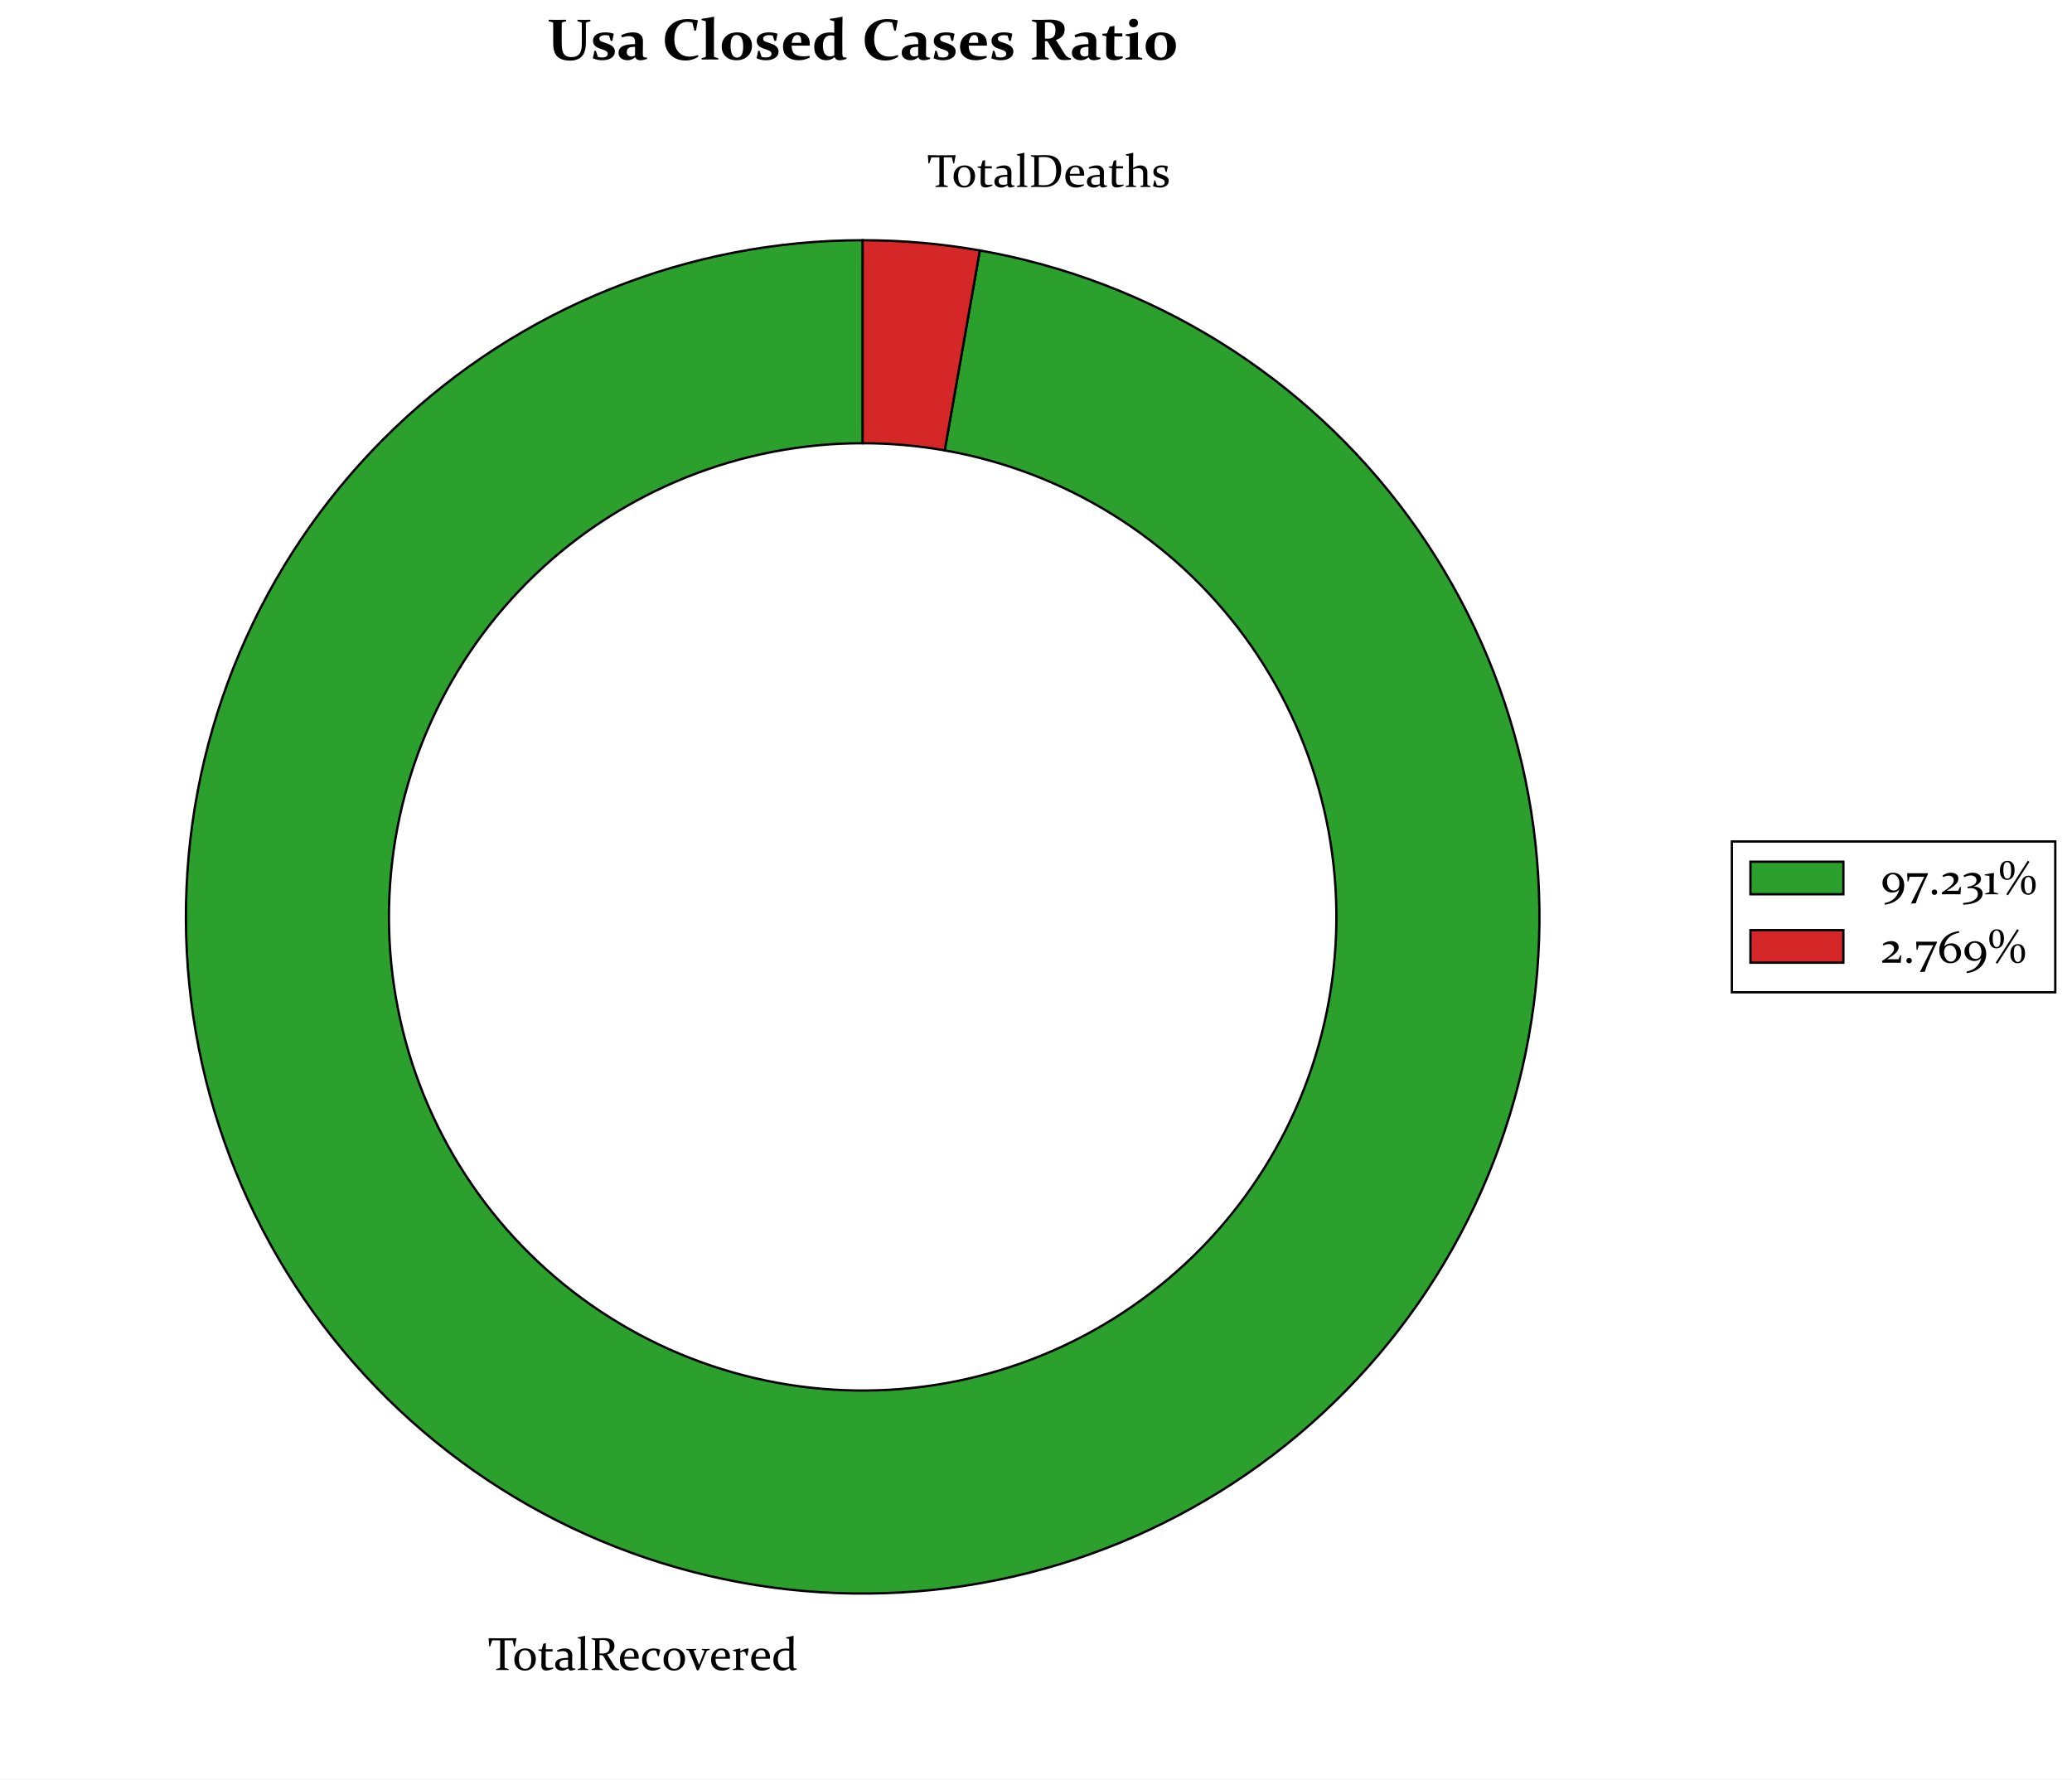
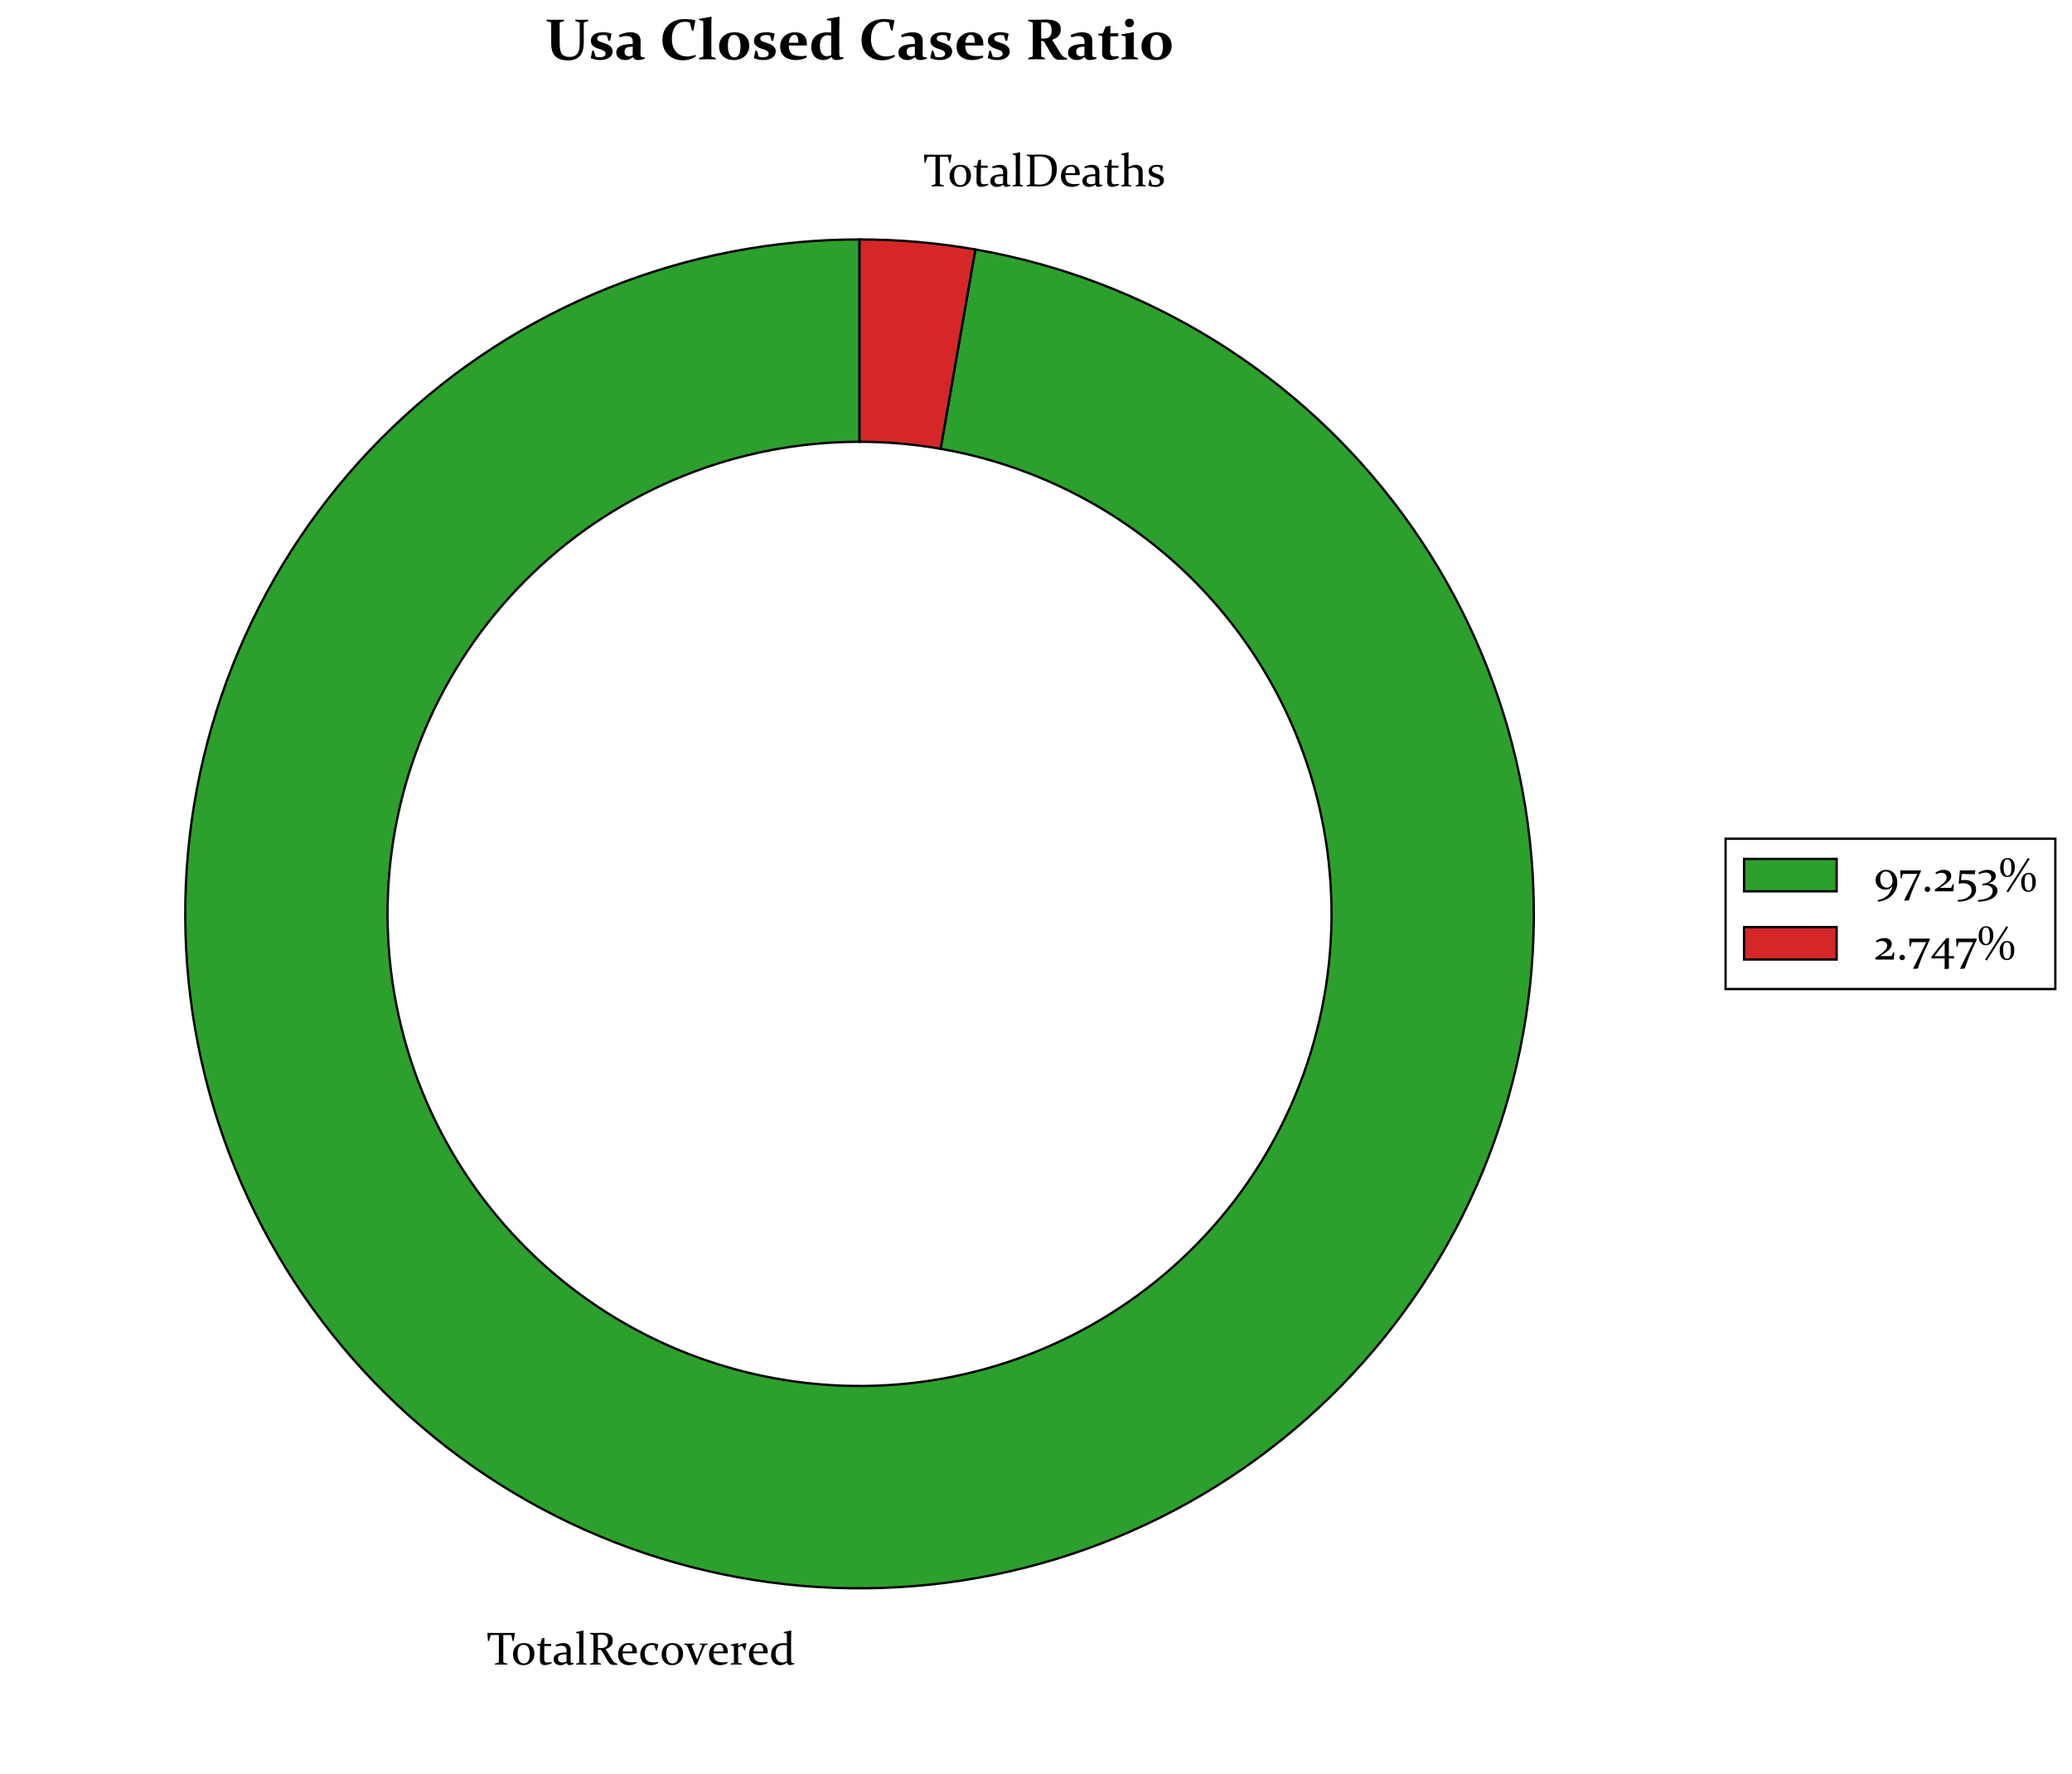
- <svg xmlns="http://www.w3.org/2000/svg" xmlns:xlink="http://www.w3.org/1999/xlink" height="766.08pt" version="1.1" viewBox="0 0 891.904 766.08" width="891.904pt">
+ <svg xmlns="http://www.w3.org/2000/svg" xmlns:xlink="http://www.w3.org/1999/xlink" height="766.08pt" version="1.1" viewBox="0 0 895.157 766.08" width="895.157pt">
  <defs>
    <style type="text/css">*{stroke-linecap:butt;stroke-linejoin:round;}</style>
  </defs>
  <g id="figure_1">
    <g id="patch_1">
-       <path d="M 0 766.08  L 891.904 766.08  L 891.904 0  L 0 0  z " style="fill:#ffffff;" />
+       <path d="M 0 766.08  L 895.157 766.08  L 895.157 0  L 0 0  z " style="fill:#ffffff;" />
    </g>
    <g id="axes_1">
      <g id="patch_2">
-         <path d="M 371.343 103.423  C 334.154 103.423 297.306 110.544 262.795 124.402  C 228.284 138.259 196.744 158.597 169.881 184.316  C 143.019 210.034 121.328 240.661 105.983 274.536  C 90.638 308.412 81.921 344.915 80.304 382.069  C 78.687 419.223 84.199 456.345 96.542 491.426  C 108.886 526.507 127.833 558.902 152.359 586.858  C 176.886 614.813 206.539 637.815 239.716 654.619  C 272.892 671.422 308.982 681.718 346.03 684.95  C 383.079 688.181 420.406 684.288 455.99 673.482  C 491.575 662.676 524.763 645.155 553.759 621.868  C 582.754 598.581 607.024 569.955 625.254 537.541  C 643.485 505.127 655.34 469.519 660.18 432.646  C 665.019 395.773 662.753 358.312 653.505 322.292  C 644.257 286.271 628.196 252.352 606.191 222.371  C 584.187 192.39 556.644 166.899 525.053 147.276  C 493.462 127.653 458.404 114.26 421.776 107.822  L 406.646 193.897  C 432.286 198.403 456.826 207.778 478.94 221.514  C 501.054 235.25 520.334 253.094 535.737 274.081  C 551.14 295.067 562.382 318.811 568.856 344.025  C 575.33 369.24 576.916 395.462 573.529 421.274  C 570.141 447.085 561.842 472.01 549.081 494.7  C 536.32 517.39 519.331 537.428 499.034 553.729  C 478.737 570.03 455.505 582.294 430.596 589.859  C 405.687 597.423 379.558 600.148 353.624 597.886  C 327.69 595.624 302.427 588.417 279.204 576.654  C 255.98 564.892 235.223 548.79 218.054 529.222  C 200.886 509.653 187.623 486.976 178.983 462.42  C 170.342 437.863 166.484 411.877 167.616 385.869  C 168.748 359.862 174.85 334.31 185.591 310.597  C 196.332 286.884 211.516 265.445 230.32 247.442  C 249.123 229.439 271.202 215.202 295.359 205.502  C 319.517 195.802 345.31 190.817 371.343 190.817  L 371.343 103.423  z " style="fill:#2ca02c;stroke:#000000;stroke-linejoin:miter;" />
+         <path d="M 371.343 103.423  C 334.145 103.423 297.289 110.548 262.771 124.411  C 228.253 138.275 196.708 158.622 169.844 184.352  C 142.98 210.081 121.29 240.719 105.951 274.607  C 90.612 308.495 81.904 345.009 80.3 382.173  C 78.695 419.336 84.224 456.465 96.586 491.549  C 108.947 526.632 127.915 559.026 152.462 586.975  C 177.009 614.924 206.683 637.914 239.878 654.701  C 273.073 671.487 309.177 681.762 346.237 684.968  C 383.296 688.173 420.629 684.251 456.213 673.414  C 491.798 662.577 524.979 645.024 553.961 621.706  C 582.942 598.387 607.191 569.732 625.394 537.292  C 643.597 504.852 655.419 469.224 660.22 432.338  C 665.021 395.451 662.713 357.984 653.421 321.965  C 644.129 285.946 628.023 252.039 605.976 222.078  C 583.929 192.118 556.347 166.656 524.722 147.071  C 493.098 127.486 458.013 114.138 421.368 107.75  L 406.36 193.846  C 432.012 198.318 456.571 207.661 478.709 221.371  C 500.846 235.08 520.153 252.904 535.586 273.876  C 551.019 294.848 562.293 318.584 568.798 343.797  C 575.302 369.01 576.918 395.237 573.557 421.057  C 570.196 446.878 561.921 471.818 549.179 494.526  C 536.437 517.234 519.462 537.292 499.175 553.615  C 478.888 569.938 455.661 582.225 430.752 589.811  C 405.843 597.397 379.71 600.143 353.769 597.899  C 327.827 595.654 302.554 588.462 279.317 576.712  C 256.081 564.961 235.309 548.868 218.126 529.303  C 200.944 509.739 187.666 487.064 179.013 462.505  C 170.359 437.947 166.49 411.956 167.613 385.942  C 168.736 359.928 174.831 334.368 185.569 310.646  C 196.306 286.925 211.489 265.478 230.293 247.467  C 249.098 229.457 271.18 215.214 295.343 205.509  C 319.505 195.805 345.304 190.817 371.343 190.817  L 371.343 103.423  z " style="fill:#2ca02c;stroke:#000000;stroke-linejoin:miter;" />
      </g>
      <g id="patch_3">
-         <path d="M 421.776 107.822  C 413.454 106.359 405.073 105.259 396.655 104.525  C 388.238 103.791 379.792 103.423 371.343 103.423  L 371.343 190.817  C 377.257 190.817 383.169 191.075 389.062 191.589  C 394.954 192.103 400.821 192.873 406.646 193.897  L 421.776 107.822  z " style="fill:#d62728;stroke:#000000;stroke-linejoin:miter;" />
+         <path d="M 421.368 107.75  C 413.112 106.311 404.798 105.229 396.449 104.507  C 388.099 103.785 379.723 103.423 371.343 103.423  L 371.343 190.817  C 377.209 190.817 383.072 191.07 388.917 191.576  C 394.761 192.082 400.581 192.839 406.36 193.846  L 421.368 107.75  z " style="fill:#d62728;stroke:#000000;stroke-linejoin:miter;" />
      </g>
      <g id="matplotlib.axis_1" />
      <g id="matplotlib.axis_2" />
      <g id="text_1">
-         <g transform="translate(210.1177 718.9553)scale(0.2 -0.2)">
+         <g transform="translate(210.3451 718.975)scale(0.2 -0.2)">
          <defs>
            <path d="M 30.766 0  Q 24.75 0 17.484 -0.141  L 17.281 1.953  L 24.516 4.109  Q 25.734 4.438 25.781 5.609  Q 25.875 9.328 25.875 15.094  L 25.875 63.812  L 8.641 63.812  L 4.297 50.828  L 2.344 50.484  L 1.078 67.969  L 1.422 68.359  Q 13.422 68.172 24.422 68.172  L 37.453 68.172  Q 48.391 68.172 60.547 68.359  L 60.844 67.969  L 57.766 50.828  L 55.812 50.484  L 52.688 63.812  L 35.453 63.812  L 35.453 15.094  Q 35.453 9.328 35.547 5.609  Q 35.594 4.438 36.812 4.109  L 44.047 1.953  L 44.141 -0.141  Q 36.578 0 30.766 0  z " id="Constantia-84" />
            <path d="M 13.719 23.047  Q 13.719 13.922 17.141 8.172  Q 20.562 2.438 27.297 2.438  Q 33.594 2.438 36.891 7.484  Q 40.188 12.547 40.188 22.469  Q 40.188 31.781 36.719 37.156  Q 33.25 42.531 26.656 42.531  Q 20.406 42.531 17.062 37.688  Q 13.719 32.859 13.719 23.047  z M 50.141 23.484  Q 50.141 12.359 43.422 5.484  Q 36.719 -1.375 26.375 -1.375  Q 16.266 -1.375 10.031 5.094  Q 3.812 11.578 3.812 22.016  Q 3.812 32.766 10.328 39.578  Q 16.844 46.391 27.594 46.391  Q 37.75 46.391 43.938 40.109  Q 50.141 33.844 50.141 23.484  z " id="Constantia-111" />
            <path d="M 17.484 39.938  Q 17.188 23.438 17.188 13.328  Q 17.188 8.25 18.703 6.312  Q 20.219 4.391 24.469 4.391  Q 27.828 4.391 33.25 5.281  L 33.547 3.078  Q 25.094 -1.172 18.453 -1.172  Q 13.141 -1.172 10.547 1.688  Q 7.953 4.547 7.953 10.297  Q 7.953 19.781 8.297 40.234  L 1.562 41.891  L 1.266 43.891  L 8.797 44.531  L 12.156 56.344  Q 14.891 57.078 17.141 57.766  L 17.625 57.422  Q 17.484 51.516 17.484 46.391  L 17.484 44.578  L 32.172 44.578  L 32.172 39.938  z " id="Constantia-116" />
            <path d="M 30.125 22.125  Q 19.438 22.125 15.531 20.016  Q 11.625 17.922 11.625 12.938  Q 11.625 8.297 14.203 6.359  Q 16.797 4.438 21.234 4.438  Q 26.266 4.438 30.031 6.156  z M 6.453 42.234  Q 15.969 46.391 23.297 46.391  Q 30.766 46.391 34.938 42.484  Q 39.109 38.578 39.062 31.203  L 38.812 10.891  Q 38.766 8.406 38.938 6.891  Q 39.109 5.375 39.812 4.562  Q 40.531 3.766 41.938 3.438  Q 43.359 3.125 45.75 3.078  L 46 1.172  Q 43.891 0.344 40.859 -0.484  Q 37.844 -1.312 36.766 -1.312  Q 32.031 -1.312 30.281 3.562  Q 23.438 -1.375 17.391 -1.375  Q 10.594 -1.375 6.469 1.969  Q 2.344 5.328 2.344 11.422  Q 2.344 18.953 9.047 22.516  Q 15.766 26.078 30.125 26.078  L 30.172 29.891  Q 30.219 35.359 27.391 37.984  Q 24.562 40.625 18.703 40.625  Q 14.266 40.625 7.562 38.969  z " id="Constantia-97" />
            <path d="M 2.734 68.5  L 2.484 70.125  Q 11.141 71.781 18.406 73.578  L 18.844 73.188  Q 18.562 65.234 18.562 51.078  L 18.562 19.281  Q 18.562 10.547 18.656 5.219  Q 18.797 3.812 20.016 3.469  L 25.344 1.859  L 25.484 -0.141  Q 18.891 0 14.109 0  Q 9.328 0 2.781 -0.141  L 2.594 1.859  L 8.109 3.469  Q 9.328 3.859 9.422 5.031  Q 9.516 10.547 9.516 17.328  L 9.516 37.406  Q 9.516 55.562 9.328 66.547  z " id="Constantia-108" />
            <path d="M 21.781 14.984  Q 21.781 12.062 21.797 9.719  Q 21.828 7.375 21.875 5.469  Q 21.922 3.953 23.141 3.562  L 28.562 1.953  L 28.719 -0.141  Q 22.906 0 17.094 0  Q 11.188 0 4.984 -0.141  L 4.781 1.953  L 10.797 3.766  Q 12.016 4.109 12.109 5.281  Q 12.156 7.234 12.172 9.641  Q 12.203 12.062 12.203 14.984  L 12.203 54.594  Q 12.203 57.078 12.172 59.078  Q 12.156 61.078 12.109 62.703  Q 12.062 63.969 10.938 64.359  L 4.891 66.266  L 4.781 68.359  Q 11.078 68.172 17.047 68.172  Q 18.219 68.172 20.016 68.234  Q 21.828 68.312 24.422 68.406  Q 27.047 68.5 28.797 68.547  Q 30.562 68.609 31.594 68.609  Q 42.719 68.609 48.281 64.406  Q 53.859 60.203 53.859 52.156  Q 53.859 44.875 50.047 40.359  Q 46.234 35.844 38.422 33.406  Q 41.5 28.719 44.094 24.344  Q 46.688 19.969 48.906 16.328  Q 51.125 12.703 52.969 9.906  Q 54.828 7.125 56.453 5.516  Q 57.281 4.688 58.109 4.078  Q 58.938 3.469 59.844 3.078  Q 60.75 2.688 61.75 2.391  Q 62.75 2.094 63.969 1.812  L 64.109 -0.344  Q 60.594 -0.781 58.203 -0.781  Q 56.203 -0.781 54.688 -0.688  Q 53.172 -0.594 52 -0.297  Q 50.828 0 49.875 0.453  Q 48.922 0.922 48 1.656  Q 46 3.172 44.062 6.031  Q 42.141 8.891 40.062 12.5  Q 37.984 16.109 35.734 20.188  Q 33.5 24.266 31 28.172  Q 30.281 29.344 29.766 30.031  Q 29.25 30.719 28.641 31.109  Q 28.031 31.5 27.219 31.641  Q 26.422 31.781 25.141 31.844  L 21.781 31.938  z M 21.781 35.594  Q 24.75 35.453 27.297 35.453  Q 35.75 35.453 39.672 39.031  Q 43.609 42.625 43.609 50.297  Q 43.609 57.719 39.844 61.125  Q 36.078 64.547 28.078 64.547  Q 26.703 64.547 25.141 64.453  Q 23.578 64.359 21.781 64.156  z " id="Constantia-82" />
            <path d="M 44.047 3.469  Q 39.891 0.875 35.5 -0.25  Q 31.109 -1.375 27.344 -1.375  Q 16.609 -1.375 10.203 4.75  Q 3.812 10.891 3.812 21.781  Q 3.812 32.625 9.938 39.5  Q 16.062 46.391 26.312 46.391  Q 34.906 46.391 39.688 41.234  Q 44.484 36.078 44.484 27  Q 44.484 25.641 44.344 24.219  L 13.375 24.219  Q 13.375 13.719 18.312 9.203  Q 23.25 4.688 33.734 4.688  Q 38.422 4.688 43.75 5.562  z M 34.766 28.266  L 34.766 29.734  Q 34.766 36.672 32.547 39.641  Q 30.328 42.625 25.922 42.625  Q 20.125 42.625 17.047 38.422  Q 13.969 34.234 13.578 28.266  z " id="Constantia-101" />
            <path d="M 42.969 3.469  Q 39.938 1.422 35.469 0.016  Q 31 -1.375 26.609 -1.375  Q 16.062 -1.375 9.906 4.797  Q 3.766 10.984 3.766 21.297  Q 3.766 32.469 10.734 39.422  Q 17.719 46.391 28.812 46.391  Q 35.984 46.391 42.719 43.453  Q 41.109 36.922 39.844 30.078  L 37.938 29.781  L 33.984 41.5  Q 31.734 42.281 28.906 42.281  Q 21.625 42.281 17.516 37.203  Q 13.422 32.125 13.422 23.781  Q 13.422 13.969 18.062 9.281  Q 22.703 4.594 32.766 4.594  Q 37.406 4.594 42.672 5.516  z " id="Constantia-99" />
            <path d="M -1.516 45.266  Q 4.641 45.125 9.422 45.125  Q 13.812 45.125 19.969 45.266  L 20.172 43.266  L 14.5 41.703  Q 18.5 30.328 23.781 17.531  Q 25.141 14.156 26.219 11.078  Q 27.297 14.156 28.719 17.484  Q 33.156 28.422 38.031 41.703  L 32.469 43.266  L 32.281 45.266  Q 36.234 45.125 40.531 45.125  Q 44.922 45.125 49.031 45.266  L 49.219 43.266  L 44.344 41.844  Q 43.219 41.453 42.438 39.938  Q 38.578 31 33.469 18.672  Q 28.375 6.344 25.781 -0.344  L 21.625 -0.781  Q 18.953 6.297 13.891 18.594  Q 8.844 30.906 5.219 39.703  Q 4.438 41.406 3.078 41.891  L -1.422 43.266  z " id="Constantia-118" />
            <path d="M 2.828 42.969  Q 10.984 44.531 18.312 46.391  L 18.797 46.047  L 18.797 40.328  Q 27.828 46.391 36.531 46.391  L 36.766 46.094  Q 35.359 38.812 33.984 31  L 32.031 30.672  Q 30.672 34.812 29.391 37.328  Q 28.125 39.844 25.391 39.844  Q 22.75 39.844 18.797 37.406  L 18.797 16.266  Q 18.797 8.641 18.891 5.375  Q 18.953 4.047 20.125 3.719  L 26.609 1.859  L 26.766 -0.141  Q 19.141 0 14.359 0  Q 9.578 0 3.031 -0.141  L 2.828 1.859  L 8.5 3.516  Q 9.672 3.906 9.719 5.031  Q 9.766 7.125 9.766 11.031  L 9.766 27.688  Q 9.766 35.641 9.578 39.547  L 3.078 41.312  z " id="Constantia-114" />
            <path d="M 37.938 41.016  Q 34.672 42.047 30.609 42.047  Q 22.219 42.047 17.812 37.281  Q 13.422 32.516 13.422 22.859  Q 13.422 14.5 17.328 9.5  Q 21.234 4.5 28.375 4.5  Q 32.953 4.5 37.938 7.031  z M 30.906 70.125  Q 39.594 71.781 46.828 73.578  L 47.266 73.188  Q 46.969 62.75 46.969 50.734  L 46.969 24.172  Q 46.969 17.438 47.016 10.844  Q 47.016 8.344 47.188 6.828  Q 47.359 5.328 48.047 4.516  Q 48.734 3.719 50.078 3.422  Q 51.422 3.125 53.859 3.078  L 54.109 1.172  Q 51.953 0.344 48.953 -0.484  Q 45.953 -1.312 44.875 -1.312  Q 39.938 -1.312 38.234 4.25  Q 30.672 -1.375 23.531 -1.375  Q 14.5 -1.375 9.109 5.047  Q 3.719 11.469 3.719 20.844  Q 3.719 32.953 10.891 39.594  Q 18.062 46.234 30.953 46.234  Q 34.078 46.234 37.938 45.562  Q 37.938 56.344 37.75 66.547  L 31.156 68.5  z " id="Constantia-100" />
          </defs>
          <use xlink:href="#Constantia-84" />
          <use x="52.578" xlink:href="#Constantia-111" />
          <use x="106.631" xlink:href="#Constantia-116" />
          <use x="141.934" xlink:href="#Constantia-97" />
          <use x="189.932" xlink:href="#Constantia-108" />
          <use x="218.008" xlink:href="#Constantia-82" />
          <use x="279.643" xlink:href="#Constantia-101" />
          <use x="327.543" xlink:href="#Constantia-99" />
          <use x="373.686" xlink:href="#Constantia-111" />
          <use x="427.738" xlink:href="#Constantia-118" />
          <use x="476.029" xlink:href="#Constantia-101" />
          <use x="523.93" xlink:href="#Constantia-114" />
          <use x="562.26" xlink:href="#Constantia-101" />
          <use x="610.16" xlink:href="#Constantia-100" />
        </g>
      </g>
      <g id="text_2">
-         <g transform="translate(399.1866 80.48802)scale(0.2 -0.2)">
+         <g transform="translate(398.9592 80.46826)scale(0.2 -0.2)">
          <defs>
            <path d="M 17.094 0  Q 11.188 0 4.984 -0.141  L 4.781 1.953  L 10.797 3.766  Q 12.062 4.156 12.109 5.281  Q 12.156 7.234 12.172 9.641  Q 12.203 12.062 12.203 14.984  L 12.203 54.594  Q 12.203 57.078 12.172 59.078  Q 12.156 61.078 12.109 62.703  Q 12.062 63.969 10.938 64.359  L 4.891 66.266  L 4.781 68.359  Q 11.078 68.172 17.047 68.172  Q 21.922 68.172 26.453 68.406  Q 31 68.656 35.797 68.656  Q 52.875 68.656 61.469 60.859  Q 70.062 53.078 70.062 37.75  Q 70.062 19.672 60.516 9.688  Q 50.984 -0.297 33.734 -0.297  Q 29 -0.297 25.281 -0.141  Q 21.578 0 17.094 0  z M 21.781 4.344  Q 24.656 3.953 27.406 3.828  Q 30.172 3.719 32.953 3.719  Q 45.844 3.719 52.578 11.297  Q 59.328 18.891 59.328 34.578  Q 59.328 49.812 52.922 57.156  Q 46.531 64.5 32.672 64.5  Q 30.469 64.5 27.797 64.406  Q 25.141 64.312 21.781 64.062  z " id="Constantia-68" />
            <path d="M 2.484 70.125  Q 10.453 71.688 18.406 73.578  L 18.844 73.188  Q 18.609 68.609 18.578 60.109  Q 18.562 51.609 18.562 40.922  Q 27.047 46.391 34.375 46.391  Q 41.156 46.391 45.156 42.594  Q 49.172 38.812 49.172 31.5  L 49.172 14.266  Q 49.172 8.641 49.266 5.219  Q 49.312 3.953 50.484 3.516  L 55.953 1.859  L 56.062 -0.141  Q 49.609 0 44.828 0  Q 40.047 0 34.188 -0.141  L 33.984 1.859  L 38.812 3.266  Q 39.984 3.656 40.094 4.781  Q 40.141 5.469 40.141 7.859  L 40.141 29.156  Q 40.141 35.156 37.25 37.766  Q 34.375 40.375 28.766 40.375  Q 23.922 40.375 18.562 38.031  L 18.562 16.109  Q 18.562 10.062 18.656 5.031  Q 18.703 3.656 19.875 3.328  L 24.953 1.859  L 25.047 -0.141  Q 18.891 0 14.109 0  Q 9.328 0 2.781 -0.141  L 2.594 1.859  L 8.109 3.469  Q 9.375 3.859 9.422 5.031  Q 9.516 9.719 9.516 17  L 9.516 37.406  Q 9.516 47.359 9.484 55.031  Q 9.469 62.703 9.328 66.547  L 2.734 68.5  z " id="Constantia-104" />
            <path d="M 27.875 41.453  Q 25.047 42.234 21.734 42.234  Q 17.141 42.234 14.328 40.453  Q 11.531 38.672 11.531 35.594  Q 11.531 32.625 13.359 30.906  Q 15.188 29.203 20.172 27.547  L 24.172 26.172  Q 30.906 23.875 34.047 20.922  Q 37.203 17.969 37.203 13.188  Q 37.203 6.391 31.922 2.5  Q 26.656 -1.375 18.609 -1.375  Q 11.188 -1.375 3.422 1.656  Q 5.078 8.016 6.109 14.062  L 8.016 14.359  L 11.531 3.859  Q 14.312 2.781 18.609 2.781  Q 23.141 2.781 25.844 4.641  Q 28.562 6.5 28.562 9.859  Q 28.562 12.984 26.734 14.797  Q 24.906 16.609 20.906 17.922  L 15.828 19.625  Q 9.234 21.828 6.719 24.922  Q 4.203 28.031 4.203 32.625  Q 4.203 39.016 9.062 42.703  Q 13.922 46.391 21.875 46.391  Q 29.297 46.391 35.359 44.234  Q 33.984 38.672 32.859 32.469  L 31 32.125  z " id="Constantia-115" />
          </defs>
          <use xlink:href="#Constantia-84" />
          <use x="52.578" xlink:href="#Constantia-111" />
          <use x="106.631" xlink:href="#Constantia-116" />
          <use x="141.934" xlink:href="#Constantia-97" />
          <use x="189.932" xlink:href="#Constantia-108" />
          <use x="218.008" xlink:href="#Constantia-68" />
          <use x="293.105" xlink:href="#Constantia-101" />
          <use x="341.006" xlink:href="#Constantia-97" />
          <use x="389.004" xlink:href="#Constantia-116" />
          <use x="424.307" xlink:href="#Constantia-104" />
          <use x="482.266" xlink:href="#Constantia-115" />
        </g>
      </g>
      <g id="text_3">
        <g transform="translate(235.5322 25.59453)scale(0.25 -0.25)">
          <defs>
            <path d="M 2.438 68.359  Q 9.234 68.172 17.484 68.172  Q 25.984 68.172 32.516 68.359  L 32.766 65.875  L 26.422 64.062  Q 25.25 63.766 25.141 62.594  Q 25.094 60.844 25.062 58.812  Q 25.047 56.781 25.047 54.438  L 25.047 27.547  Q 25.047 14.203 29.047 9.094  Q 33.062 4 42.047 4  Q 50.875 4 55.297 9.391  Q 59.719 14.797 59.719 26.906  L 59.719 54.438  Q 59.719 56.781 59.672 58.812  Q 59.625 60.844 59.578 62.594  Q 59.516 63.719 58.297 64.062  L 52.25 65.766  L 52.094 68.359  Q 58.594 68.172 63.328 68.172  Q 67.719 68.172 74.359 68.359  L 74.609 65.875  L 67.969 63.969  Q 66.797 63.625 66.75 62.359  Q 66.703 60.688 66.672 58.688  Q 66.656 56.688 66.656 54.25  L 66.656 29.438  Q 66.656 12.641 59.734 5.344  Q 52.828 -1.953 39.656 -1.953  Q 24.656 -1.953 17.531 5  Q 10.406 11.969 10.406 27.297  L 10.406 54.25  Q 10.406 56.688 10.375 58.688  Q 10.359 60.688 10.297 62.359  Q 10.25 63.625 9.125 63.969  L 2.594 65.875  z " id="Constantia-Bold-85" />
            <path d="M 31.938 41.109  Q 28.859 41.844 25.297 41.844  Q 20.844 41.844 18.031 40.281  Q 15.234 38.719 15.234 35.844  Q 15.234 33.641 16.453 32.438  Q 17.672 31.25 20.656 30.219  L 28.469 27.484  Q 35.453 25.094 38.672 21.703  Q 41.891 18.312 41.891 13.766  Q 41.891 6.594 35.859 2.609  Q 29.828 -1.375 20.016 -1.375  Q 11.812 -1.375 3.906 2  Q 5.562 8.547 6.641 14.703  L 9.125 15.094  L 12.641 4.438  Q 15.625 3.422 20.125 3.422  Q 24.359 3.422 27 5.031  Q 29.641 6.641 29.641 9.516  Q 29.641 11.922 28.047 13.547  Q 26.469 15.188 21.734 16.797  L 15.766 18.844  Q 10.062 20.844 7.172 24.047  Q 4.297 27.25 4.297 31.891  Q 4.297 39.016 9.906 42.812  Q 15.531 46.625 25.391 46.625  Q 33.5 46.625 40.047 44.234  Q 38.578 37.844 37.547 32.125  L 34.859 31.734  z " id="Constantia-Bold-115" />
            <path d="M 31 21.734  Q 23.344 21.734 20.062 19.781  Q 16.797 17.828 16.797 13.094  Q 16.797 8.797 19.109 6.953  Q 21.438 5.125 24.609 5.125  Q 28.219 5.125 30.906 6.984  z M 7.125 41.891  Q 17.531 46.625 27.156 46.625  Q 35.938 46.625 40.297 42.688  Q 44.672 38.766 44.625 31.391  L 44.391 11.078  Q 44.281 8.594 44.469 7.078  Q 44.672 5.562 45.375 4.75  Q 46.094 3.953 47.484 3.609  Q 48.875 3.266 51.516 3.219  L 51.812 0.984  Q 44.969 -1.375 40.047 -1.375  Q 33.406 -1.375 31.297 3.859  Q 25.094 -1.375 18.172 -1.375  Q 11.375 -1.375 6.984 2.016  Q 2.594 5.422 2.594 11.578  Q 2.594 19.234 9.688 22.797  Q 16.797 26.375 31 26.375  L 31.062 30.031  Q 31.109 35.25 28.547 37.719  Q 25.984 40.188 20.562 40.188  Q 15.531 40.188 8.5 37.984  z " id="Constantia-Bold-97" />
            <path id="Constantia-Bold-32" />
            <path d="M 58.5 49.906  L 55.812 49.469  L 52.094 63.484  Q 48.25 64.703 43.75 64.703  Q 32.953 64.703 27.047 56.609  Q 21.141 48.531 21.141 35.453  Q 21.141 21.484 28.094 13.188  Q 35.062 4.891 47.406 4.891  Q 54.297 4.891 61.922 7.672  L 62.547 4.891  Q 52.781 -1.766 40.484 -1.766  Q 24.516 -1.766 14.672 7.859  Q 4.828 17.484 4.828 33.203  Q 4.828 49.953 15.625 59.719  Q 26.422 69.484 43.797 69.484  Q 52.391 69.484 61.375 67.484  L 61.672 67  z " id="Constantia-Bold-67" />
            <path d="M 1.859 69.828  Q 14.062 71.625 23.141 73.578  L 23.688 73.188  Q 23.391 66.453 23.391 58.844  L 23.391 13.672  Q 23.391 7.859 23.484 5.562  Q 23.578 4.25 24.703 3.906  L 30.812 2.203  L 30.953 -0.141  Q 23.734 0 16.609 0  Q 9.328 0 2.25 -0.141  L 2 2.203  L 8.203 3.906  Q 9.328 4.203 9.422 5.375  Q 9.516 7.281 9.516 11.766  L 9.516 54.109  Q 9.516 60.5 9.328 65.875  L 2.156 67.828  z " id="Constantia-Bold-108" />
            <path d="M 19.047 23.188  Q 19.047 14.312 21.703 8.766  Q 24.359 3.219 30.219 3.219  Q 35.688 3.219 38.25 8.094  Q 40.828 12.984 40.828 22.609  Q 40.828 31.641 38.109 36.844  Q 35.406 42.047 29.641 42.047  Q 24.266 42.047 21.656 37.359  Q 19.047 32.672 19.047 23.188  z M 55.953 23.578  Q 55.953 12.453 48.531 5.531  Q 41.109 -1.375 29.203 -1.375  Q 17.625 -1.375 10.734 5.141  Q 3.859 11.672 3.859 22.219  Q 3.859 32.906 11.078 39.766  Q 18.312 46.625 30.609 46.625  Q 42.281 46.625 49.109 40.297  Q 55.953 33.984 55.953 23.578  z " id="Constantia-Bold-111" />
            <path d="M 49.906 3.219  Q 40.875 -1.375 30.859 -1.375  Q 18.953 -1.375 11.406 4.516  Q 3.859 10.406 3.859 21.875  Q 3.859 32.812 11.109 39.719  Q 18.359 46.625 29.594 46.625  Q 39.406 46.625 44.75 41.328  Q 50.094 36.031 50.094 26.703  Q 50.094 25.297 49.953 23.781  L 18.75 23.781  Q 18.75 13.969 23.562 9.672  Q 28.375 5.375 39.359 5.375  Q 44.672 5.375 49.516 6.297  z M 35.25 28.516  L 35.25 29.688  Q 35.25 36.328 33.562 39.203  Q 31.891 42.094 28.422 42.094  Q 24.266 42.094 21.797 38.109  Q 19.344 34.125 18.953 28.516  z " id="Constantia-Bold-101" />
            <path d="M 38.422 40.578  Q 35.797 41.5 32.516 41.5  Q 25.828 41.5 22.312 36.891  Q 18.797 32.281 18.797 23  Q 18.797 14.938 21.922 10.109  Q 25.047 5.281 30.719 5.281  Q 34.906 5.281 38.422 7.078  z M 30.719 69.828  Q 42.625 71.625 52 73.578  L 52.594 73.188  Q 52.25 62.75 52.25 50.734  L 52.25 24.172  Q 52.25 17.781 52.297 10.984  Q 52.297 8.5 52.484 6.984  Q 52.688 5.469 53.344 4.656  Q 54 3.859 55.359 3.562  Q 56.734 3.266 59.375 3.219  L 59.672 1.078  Q 52.547 -1.375 47.516 -1.375  Q 40.969 -1.375 38.922 3.953  Q 32.516 -1.375 24.75 -1.375  Q 15.094 -1.375 9.469 5  Q 3.859 11.375 3.859 20.953  Q 3.859 33.156 11.109 39.812  Q 18.359 46.484 31.391 46.484  Q 34.625 46.484 38.422 45.953  Q 38.422 56.25 38.234 65.875  L 31.062 67.828  z " id="Constantia-Bold-100" />
            <path d="M 26.703 15.328  Q 26.703 12.406 26.734 10.078  Q 26.766 7.766 26.812 5.859  Q 26.859 4.297 27.938 3.953  L 33.016 2.297  L 33.156 -0.141  Q 27.734 0 19.734 0  Q 11.188 0 4.5 -0.141  L 4.25 2.297  L 10.797 4.109  Q 12.016 4.438 12.109 5.609  Q 12.156 7.562 12.172 9.984  Q 12.203 12.406 12.203 15.328  L 12.203 54.25  Q 12.203 56.688 12.172 58.688  Q 12.156 60.688 12.109 62.359  Q 12.062 63.625 10.938 63.969  L 4.391 65.875  L 4.25 68.359  Q 11.078 68.172 18.266 68.172  Q 19.781 68.172 22.016 68.234  Q 24.266 68.312 27.484 68.406  Q 30.422 68.5 32.391 68.547  Q 34.375 68.609 35.5 68.609  Q 48.047 68.609 54.312 64.406  Q 60.594 60.203 60.594 52.156  Q 60.594 44.875 56.766 40.406  Q 52.938 35.938 45.516 33.547  Q 49.609 27.484 51.828 23.719  Q 54.047 19.969 56.297 16.328  Q 58.547 12.703 60.375 9.906  Q 62.203 7.125 63.812 5.516  Q 64.703 4.781 65.5 4.25  Q 66.312 3.719 67.188 3.328  Q 68.062 2.938 69.062 2.656  Q 70.062 2.391 71.297 2.156  L 71.484 -0.344  Q 66.703 -1.031 60.547 -1.031  Q 55.672 -1.031 53.719 -0.391  Q 51.766 0.25 50.25 1.422  Q 48 3.172 46.109 6  Q 44.234 8.844 42.141 12.406  Q 40.047 15.969 37.812 19.969  Q 35.594 23.969 33.156 27.875  Q 32.422 29 31.953 29.734  Q 31.5 30.469 31.031 30.828  Q 30.562 31.203 30.047 31.375  Q 29.547 31.547 28.766 31.594  L 26.703 31.641  z M 26.703 35.891  Q 29.297 35.75 31.391 35.75  Q 38.328 35.75 41.547 39.234  Q 44.781 42.719 44.781 50.141  Q 44.781 57.328 41.672 60.625  Q 38.578 63.922 32.031 63.922  Q 30.906 63.922 29.609 63.812  Q 28.328 63.719 26.703 63.531  z " id="Constantia-Bold-82" />
            <path d="M 22.125 39.547  Q 21.828 24.312 21.828 13.719  Q 21.828 8.797 23.344 6.906  Q 24.859 5.031 29.156 5.031  Q 32.469 5.031 36.375 5.422  L 36.766 2.484  Q 29 -1.312 22.266 -1.312  Q 15.438 -1.312 11.688 1.531  Q 7.953 4.391 7.953 10.156  Q 7.953 20.312 8.25 39.797  L 1.656 41.5  L 1.219 44.141  L 9.375 44.875  L 14.016 56.344  Q 18.172 57.078 21.578 57.766  L 22.266 57.422  Q 22.125 51.516 22.125 44.875  L 35.797 44.875  L 35.797 39.547  z " id="Constantia-Bold-116" />
            <path d="M 23.781 62.984  Q 23.781 59.625 21.609 57.516  Q 19.438 55.422 15.922 55.422  Q 12.703 55.422 10.625 57.391  Q 8.547 59.375 8.547 62.547  Q 8.547 66.016 10.734 68.016  Q 12.938 70.016 16.453 70.016  Q 19.672 70.016 21.719 68.188  Q 23.781 66.359 23.781 62.984  z M 2.297 43.062  Q 14.312 44.875 23.391 46.828  L 23.922 46.438  Q 23.641 39.703 23.641 32.078  L 23.641 13.672  Q 23.641 7.859 23.734 5.562  Q 23.828 4.25 24.953 3.906  L 31.062 2.203  L 31.203 -0.141  Q 23.969 0 16.844 0  Q 9.578 0 2.484 -0.141  L 2.25 2.203  L 8.453 3.906  Q 9.578 4.203 9.672 5.375  Q 9.766 7.281 9.766 11.766  L 9.766 27.484  Q 9.766 33.891 9.578 39.266  L 2.594 41.062  z " id="Constantia-Bold-105" />
          </defs>
          <use xlink:href="#Constantia-Bold-85" />
          <use x="74.66" xlink:href="#Constantia-Bold-115" />
          <use x="120.314" xlink:href="#Constantia-Bold-97" />
          <use x="173.879" xlink:href="#Constantia-Bold-32" />
          <use x="197.805" xlink:href="#Constantia-Bold-67" />
          <use x="263.771" xlink:href="#Constantia-Bold-108" />
          <use x="296.682" xlink:href="#Constantia-Bold-111" />
          <use x="356.545" xlink:href="#Constantia-Bold-115" />
          <use x="402.199" xlink:href="#Constantia-Bold-101" />
          <use x="455.959" xlink:href="#Constantia-Bold-100" />
          <use x="517.971" xlink:href="#Constantia-Bold-32" />
          <use x="541.896" xlink:href="#Constantia-Bold-67" />
          <use x="607.863" xlink:href="#Constantia-Bold-97" />
          <use x="661.428" xlink:href="#Constantia-Bold-115" />
          <use x="707.082" xlink:href="#Constantia-Bold-101" />
          <use x="760.842" xlink:href="#Constantia-Bold-115" />
          <use x="806.496" xlink:href="#Constantia-Bold-32" />
          <use x="830.422" xlink:href="#Constantia-Bold-82" />
          <use x="900.93" xlink:href="#Constantia-Bold-97" />
          <use x="954.494" xlink:href="#Constantia-Bold-116" />
          <use x="993.459" xlink:href="#Constantia-Bold-105" />
          <use x="1026.613" xlink:href="#Constantia-Bold-111" />
        </g>
      </g>
      <g id="legend_1">
        <g id="patch_4">
-           <path d="M 745.485 427.2  L 884.704 427.2  L 884.704 362.275  L 745.485 362.275  z " style="fill:#ffffff;stroke:#000000;stroke-linejoin:miter;" />
+           <path d="M 745.485 427.2  L 887.957 427.2  L 887.957 362.275  L 745.485 362.275  z " style="fill:#ffffff;stroke:#000000;stroke-linejoin:miter;" />
        </g>
        <g id="patch_5">
          <path d="M 753.485 384.99  L 793.485 384.99  L 793.485 370.99  L 753.485 370.99  z " style="fill:#2ca02c;stroke:#000000;stroke-linejoin:miter;" />
        </g>
        <g id="text_4">
          <g transform="translate(809.4855 384.9904)scale(0.2 -0.2)">
            <defs>
              <path d="M 8.641 -19  Q 20.906 -16.797 28.984 -9.672  Q 37.062 -2.547 40.375 10.109  L 40.281 10.156  Q 34.578 3.656 25.438 3.656  Q 16.312 3.656 10.234 9.484  Q 4.156 15.328 4.156 24.312  Q 4.156 33.688 10.797 40.031  Q 17.438 46.391 27.047 46.391  Q 37.547 46.391 44.266 38.75  Q 50.984 31.109 50.984 19.188  Q 50.984 2.828 39.578 -8.594  Q 28.172 -20.016 9.328 -22.469  z M 14.062 27.25  Q 14.062 18.562 18.016 13.281  Q 21.969 8.016 28.125 8.016  Q 34.234 8.016 37.453 11.938  Q 40.672 15.875 40.672 22.906  Q 40.672 31.453 36.422 37.156  Q 32.172 42.875 26.219 42.875  Q 20.953 42.875 17.5 38.641  Q 14.062 34.422 14.062 27.25  z " id="Constantia-57" />
              <path d="M 10.938 -19.672  L 39.5 37.547  L 8.297 37.547  L 5.469 27.875  L 3.516 27.547  L 2.688 44.922  L 3.031 45.312  Q 8.797 45.219 14.266 45.172  Q 19.734 45.125 25 45.125  L 27.734 45.125  Q 33.016 45.125 37.844 45.172  Q 42.672 45.219 47.172 45.312  L 47.359 43.219  Q 44.828 37.984 42.266 32.469  Q 39.703 26.953 37.234 21.312  Q 34.766 15.672 32.422 10.125  Q 30.078 4.594 28.031 -0.656  Q 25.984 -5.906 24.25 -10.688  Q 22.516 -15.484 21.234 -19.531  L 11.188 -20.016  z " id="Constantia-55" />
              <path d="M 13.094 10.25  Q 15.625 10.25 17.25 8.656  Q 18.891 7.078 18.891 4.5  Q 18.891 1.906 17.25 0.266  Q 15.625 -1.375 13.094 -1.375  Q 10.406 -1.375 8.781 0.266  Q 7.172 1.906 7.172 4.5  Q 7.172 7.078 8.781 8.656  Q 10.406 10.25 13.094 10.25  z " id="Constantia-46" />
              <path d="M 42.391 15.484  L 44.531 15.875  L 43.562 0.203  L 43.219 -0.141  Q 33.25 0 22.359 0  Q 12.25 0 3.766 -0.141  L 3.422 3.859  Q 8.016 6.844 11.672 9.375  Q 15.328 11.922 18.016 14.109  Q 20.703 16.266 22.75 18.219  Q 24.812 20.172 26.203 22.094  Q 27.594 24.031 28.312 26.031  Q 29.047 28.031 29.047 30.219  Q 29.047 34.719 25.781 37.344  Q 22.516 39.984 17.781 39.984  Q 12.203 39.984 6.547 36.969  L 4.688 40.188  Q 13.812 46.391 23 46.391  Q 29.891 46.391 34.453 43.047  Q 39.016 39.703 39.016 33.734  Q 39.016 30.031 37.344 26.828  Q 35.688 23.641 32.516 20.562  Q 29.344 17.484 24.75 14.328  Q 20.172 11.188 14.266 7.672  L 14.312 7.422  L 38.578 7.422  z " id="Constantia-50" />
+               <path d="M 6.453 16.797  L 9.281 45.312  Q 15.375 45.125 23.875 45.125  Q 33.688 45.125 42.281 45.312  L 42.578 44.922  L 41.359 36.859  L 13.188 37.547  L 11.812 23.781  Q 15.969 24.469 19.625 24.469  Q 30.812 24.469 37.469 19.047  Q 44.141 13.625 44.141 4.156  Q 44.141 -7.953 32.984 -15.156  Q 21.828 -22.359 4.891 -22.469  L 4.391 -18.844  Q 17.719 -18.359 26.094 -12.797  Q 34.469 -7.234 34.469 2.203  Q 34.469 9.469 29.562 13.469  Q 24.656 17.484 15.766 17.484  Q 11.328 17.484 6.734 16.453  z " id="Constantia-53" />
              <path d="M 10.25 16.219  Q 19 17.141 24.266 20.75  Q 29.547 24.359 29.547 30.125  Q 29.547 34.719 26.094 37.594  Q 22.656 40.484 17.391 40.484  Q 10.5 40.484 3.469 36.812  L 1.469 40.047  Q 11.141 46.391 21.344 46.391  Q 28.906 46.391 34.078 42.75  Q 39.266 39.109 39.266 33.203  Q 39.266 22.359 23.25 17  L 23.25 16.797  Q 32.422 16.453 37.562 12.156  Q 42.719 7.859 42.719 1.609  Q 42.719 -8.5 31.969 -15.141  Q 21.234 -21.781 1.031 -22.469  L 0.484 -18.844  Q 16.547 -17.781 24.531 -12.625  Q 32.516 -7.469 32.516 0.25  Q 32.516 6.297 28.359 9.766  Q 24.219 13.234 16.844 13.234  Q 13.969 13.234 10.594 12.641  z " id="Constantia-51" />
-               <path d="M 1.703 40.625  L 1.469 42.672  Q 11.281 44.141 21.094 45.906  L 21.531 45.516  Q 20.953 36.969 20.953 27.875  L 20.953 15.969  Q 20.953 9.516 21.047 5.562  Q 21.094 4.156 22.406 3.812  L 30.172 1.812  L 30.328 -0.141  Q 21.297 0 16.5 0  Q 11.719 0 2.734 -0.141  L 2.547 1.812  L 10.5 3.812  Q 11.766 4.156 11.812 5.375  Q 11.922 9.328 11.922 14.156  L 11.922 22.266  Q 11.922 32.078 11.719 39.656  z " id="Constantia-49" />
              <path d="M 10.422 51.922  Q 10.422 43.031 12.562 38.312  Q 14.719 33.609 18.969 33.609  Q 22.922 33.609 25.016 37.656  Q 27.125 41.719 27.125 51.344  Q 27.125 60.422 24.922 64.766  Q 22.719 69.109 18.578 69.109  Q 14.625 69.109 12.516 65.266  Q 10.422 61.438 10.422 51.922  z M 34.594 52.266  Q 34.594 41.859 30.016 36.312  Q 25.453 30.781 18.375 30.781  Q 11.438 30.781 7.188 35.953  Q 2.953 41.125 2.953 50.891  Q 2.953 61 7.391 66.469  Q 11.828 71.938 19.156 71.938  Q 26.141 71.938 30.359 66.984  Q 34.594 62.031 34.594 52.266  z M 16.781 0  L 62.984 72.125  L 66.641 69.828  L 20.406 -2.297  z M 55.797 19.922  Q 55.797 11.031 57.938 6.312  Q 60.094 1.609 64.344 1.609  Q 68.297 1.609 70.391 5.656  Q 72.5 9.719 72.5 19.344  Q 72.5 28.422 70.297 32.766  Q 68.094 37.109 63.953 37.109  Q 60 37.109 57.891 33.266  Q 55.797 29.438 55.797 19.922  z M 79.969 20.266  Q 79.969 9.859 75.391 4.312  Q 70.828 -1.219 63.75 -1.219  Q 56.812 -1.219 52.562 3.953  Q 48.328 9.125 48.328 18.891  Q 48.328 29 52.766 34.469  Q 57.203 39.938 64.531 39.938  Q 71.516 39.938 75.734 34.984  Q 79.969 30.031 79.969 20.266  z " id="Constantia-37" />
            </defs>
            <use xlink:href="#Constantia-57" />
            <use x="54.639" xlink:href="#Constantia-55" />
            <use x="102.979" xlink:href="#Constantia-46" />
            <use x="128.564" xlink:href="#Constantia-50" />
-             <use x="177.002" xlink:href="#Constantia-51" />
-             <use x="222.656" xlink:href="#Constantia-49" />
-             <use x="253.955" xlink:href="#Constantia-37" />
+             <use x="177.002" xlink:href="#Constantia-53" />
+             <use x="224.561" xlink:href="#Constantia-51" />
+             <use x="270.215" xlink:href="#Constantia-37" />
          </g>
        </g>
        <g id="patch_6">
          <path d="M 753.485 414.453  L 793.485 414.453  L 793.485 400.453  L 753.485 400.453  z " style="fill:#d62728;stroke:#000000;stroke-linejoin:miter;" />
        </g>
        <g id="text_5">
          <g transform="translate(809.4855 414.4529)scale(0.2 -0.2)">
            <defs>
-               <path d="M 47.125 64.547  Q 32.031 61.531 24.516 53.938  Q 17 46.344 14.797 35.25  L 14.891 35.203  Q 20.797 41.656 30.219 41.656  Q 38.969 41.656 44.938 35.797  Q 50.922 29.938 50.922 20.906  Q 50.922 11.328 44.375 5.031  Q 37.844 -1.266 28.125 -1.266  Q 17.391 -1.266 10.75 6.5  Q 4.109 14.266 4.109 26.516  Q 4.109 41.547 14.453 53.125  Q 24.812 64.703 46.438 68.016  z M 41.109 18.062  Q 41.109 26.609 37.156 31.953  Q 33.203 37.312 27.047 37.312  Q 21.438 37.312 17.922 33.328  Q 14.406 29.344 14.406 22.516  Q 14.406 14.156 18.5 8.203  Q 22.609 2.25 28.953 2.25  Q 34.469 2.25 37.781 6.812  Q 41.109 11.375 41.109 18.062  z " id="Constantia-54" />
+               <path d="M 30.953 35.016  Q 25.438 28.812 19.891 21.781  Q 14.359 14.75 8.984 7.281  L 30.953 7.281  z M 39.984 -5.719  Q 39.984 -12.547 40.234 -19.531  Q 35.547 -20.016 31.344 -20.797  L 30.859 -20.406  Q 30.953 -13.578 30.953 -6.5  L 30.953 2.438  L 18.797 2.438  Q 12.109 2.438 2.547 2.297  L 2.203 5.859  Q 9.906 16.062 18.078 26.234  Q 26.266 36.422 34.578 46.047  L 40.281 46.391  Q 39.984 35.453 39.984 25.984  L 39.984 7.281  L 51.172 7.281  L 51.375 2.297  Q 46 2.438 39.984 2.438  z " id="Constantia-52" />
            </defs>
            <use xlink:href="#Constantia-50" />
            <use x="48.438" xlink:href="#Constantia-46" />
            <use x="74.023" xlink:href="#Constantia-55" />
-             <use x="122.363" xlink:href="#Constantia-54" />
-             <use x="176.465" xlink:href="#Constantia-57" />
-             <use x="231.104" xlink:href="#Constantia-37" />
+             <use x="122.363" xlink:href="#Constantia-52" />
+             <use x="175.439" xlink:href="#Constantia-55" />
+             <use x="223.779" xlink:href="#Constantia-37" />
          </g>
        </g>
      </g>
    </g>
  </g>
</svg>
